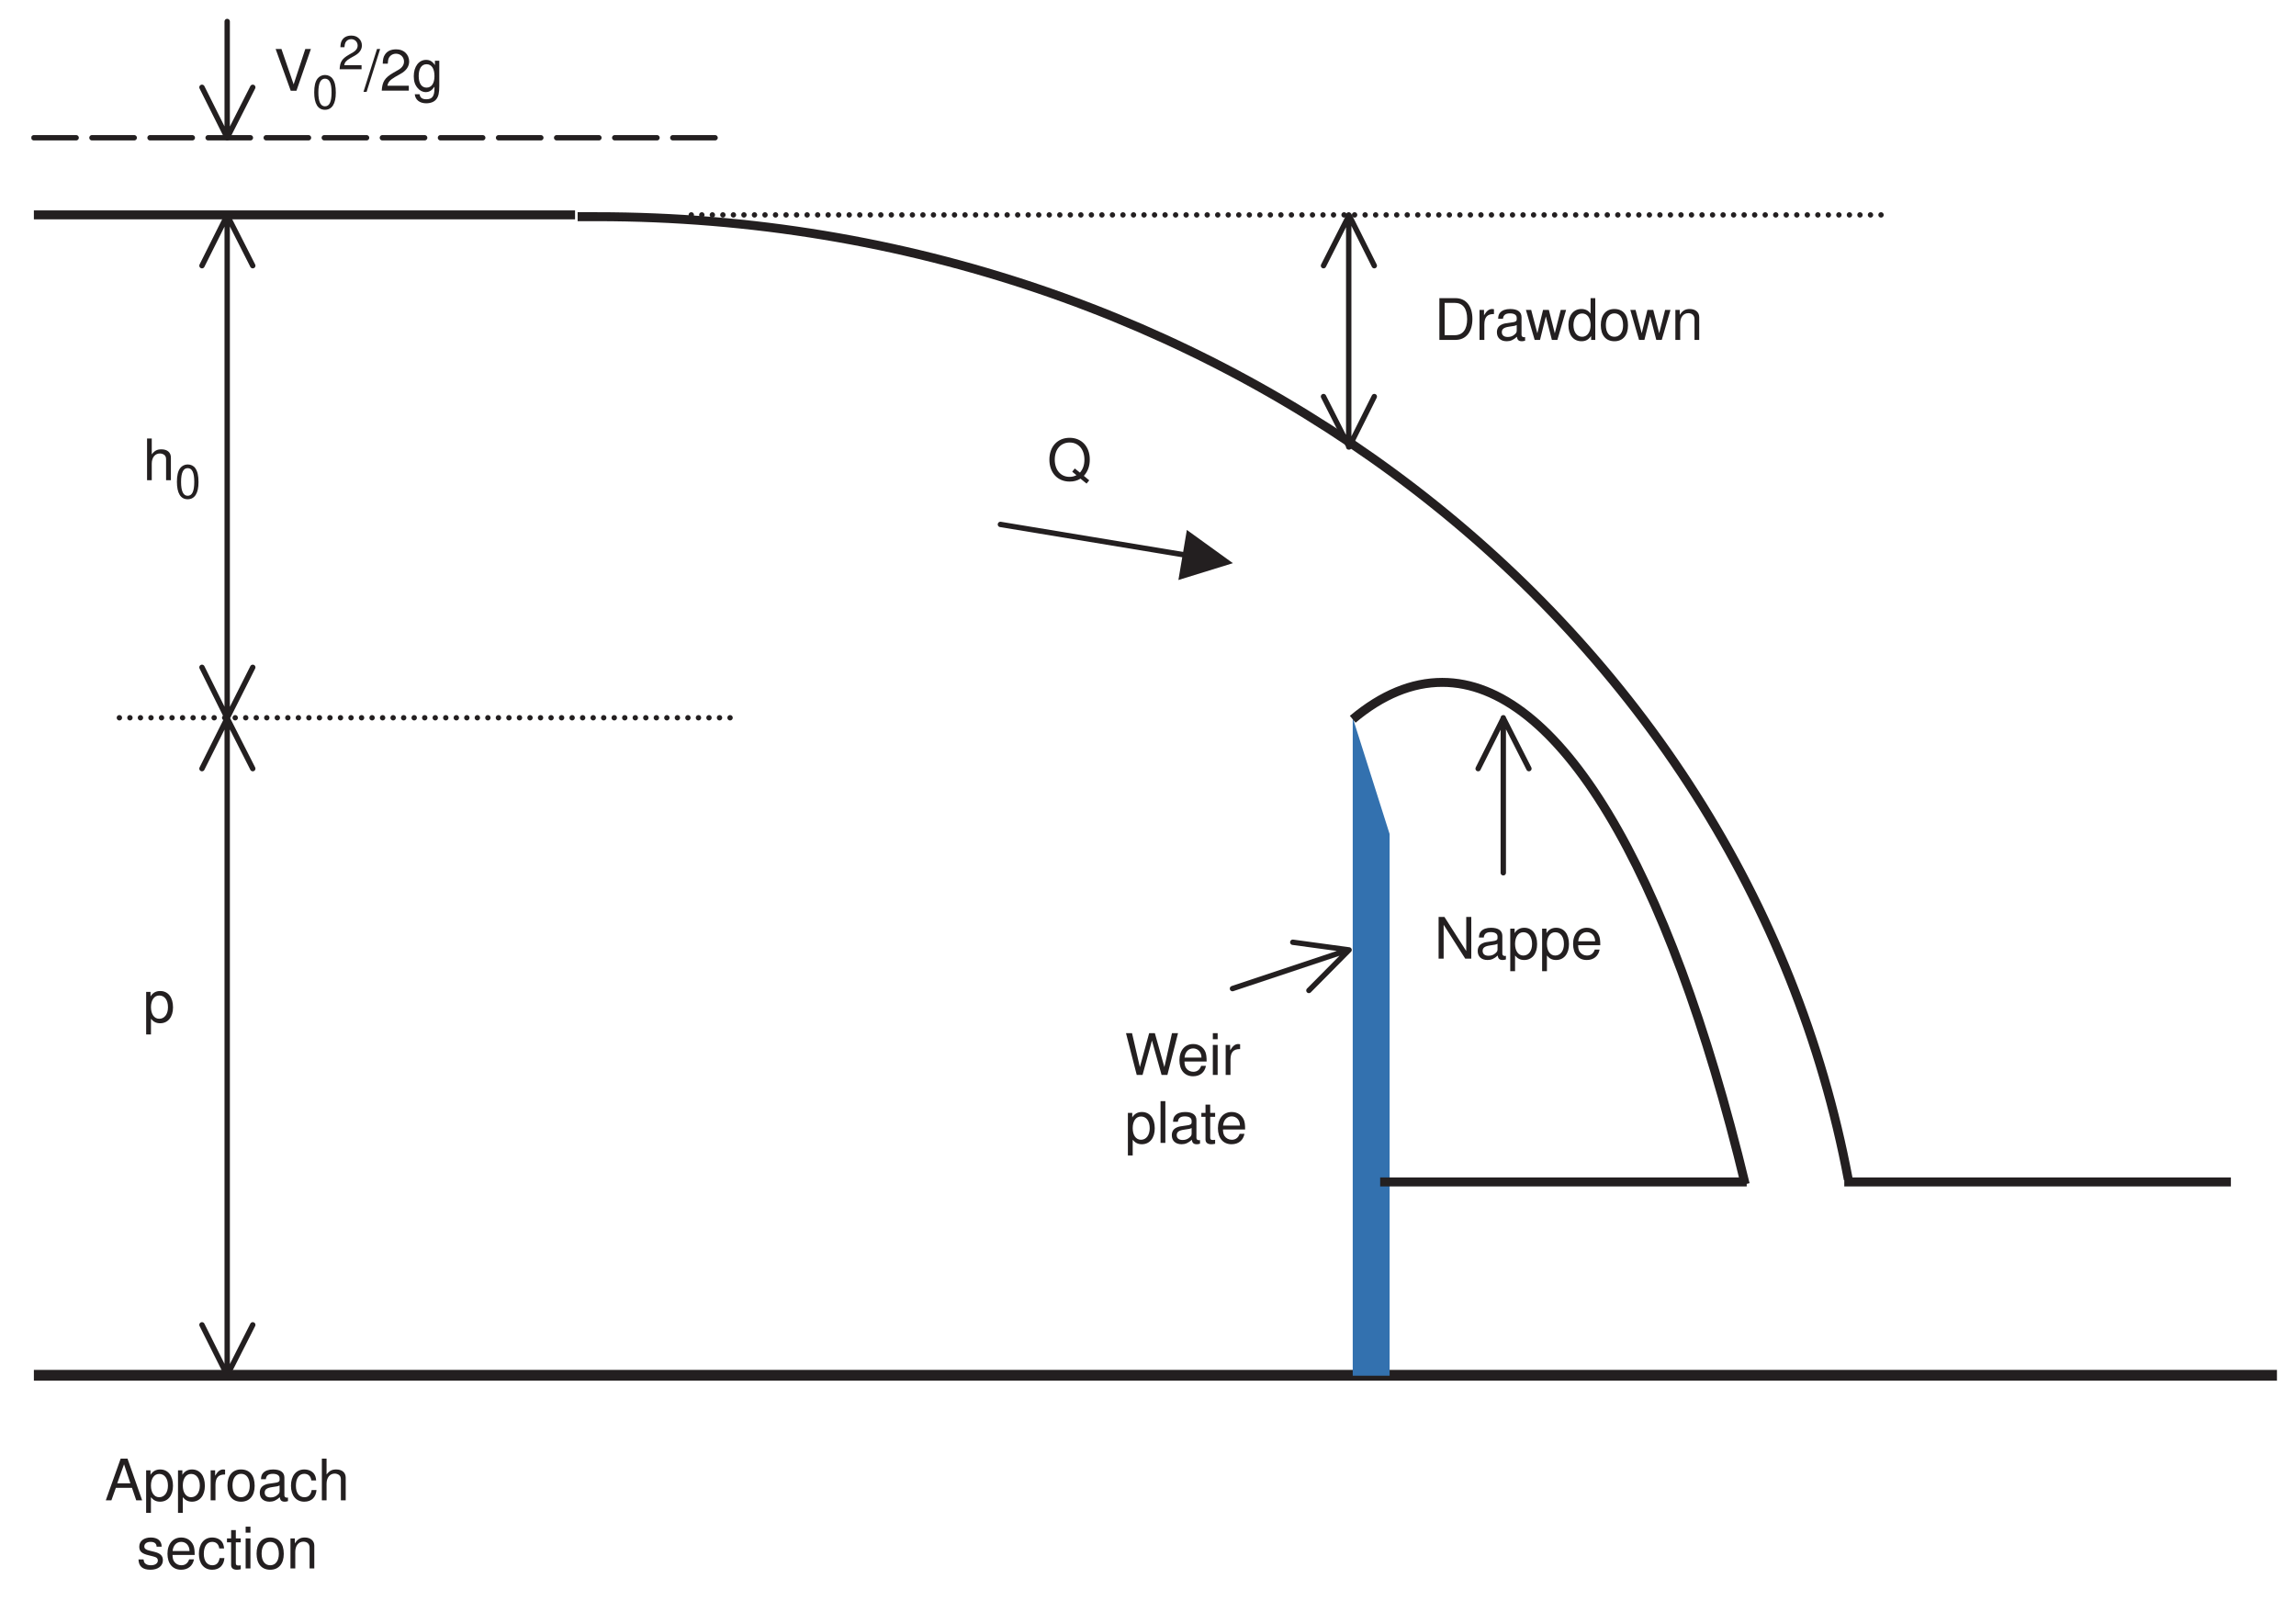
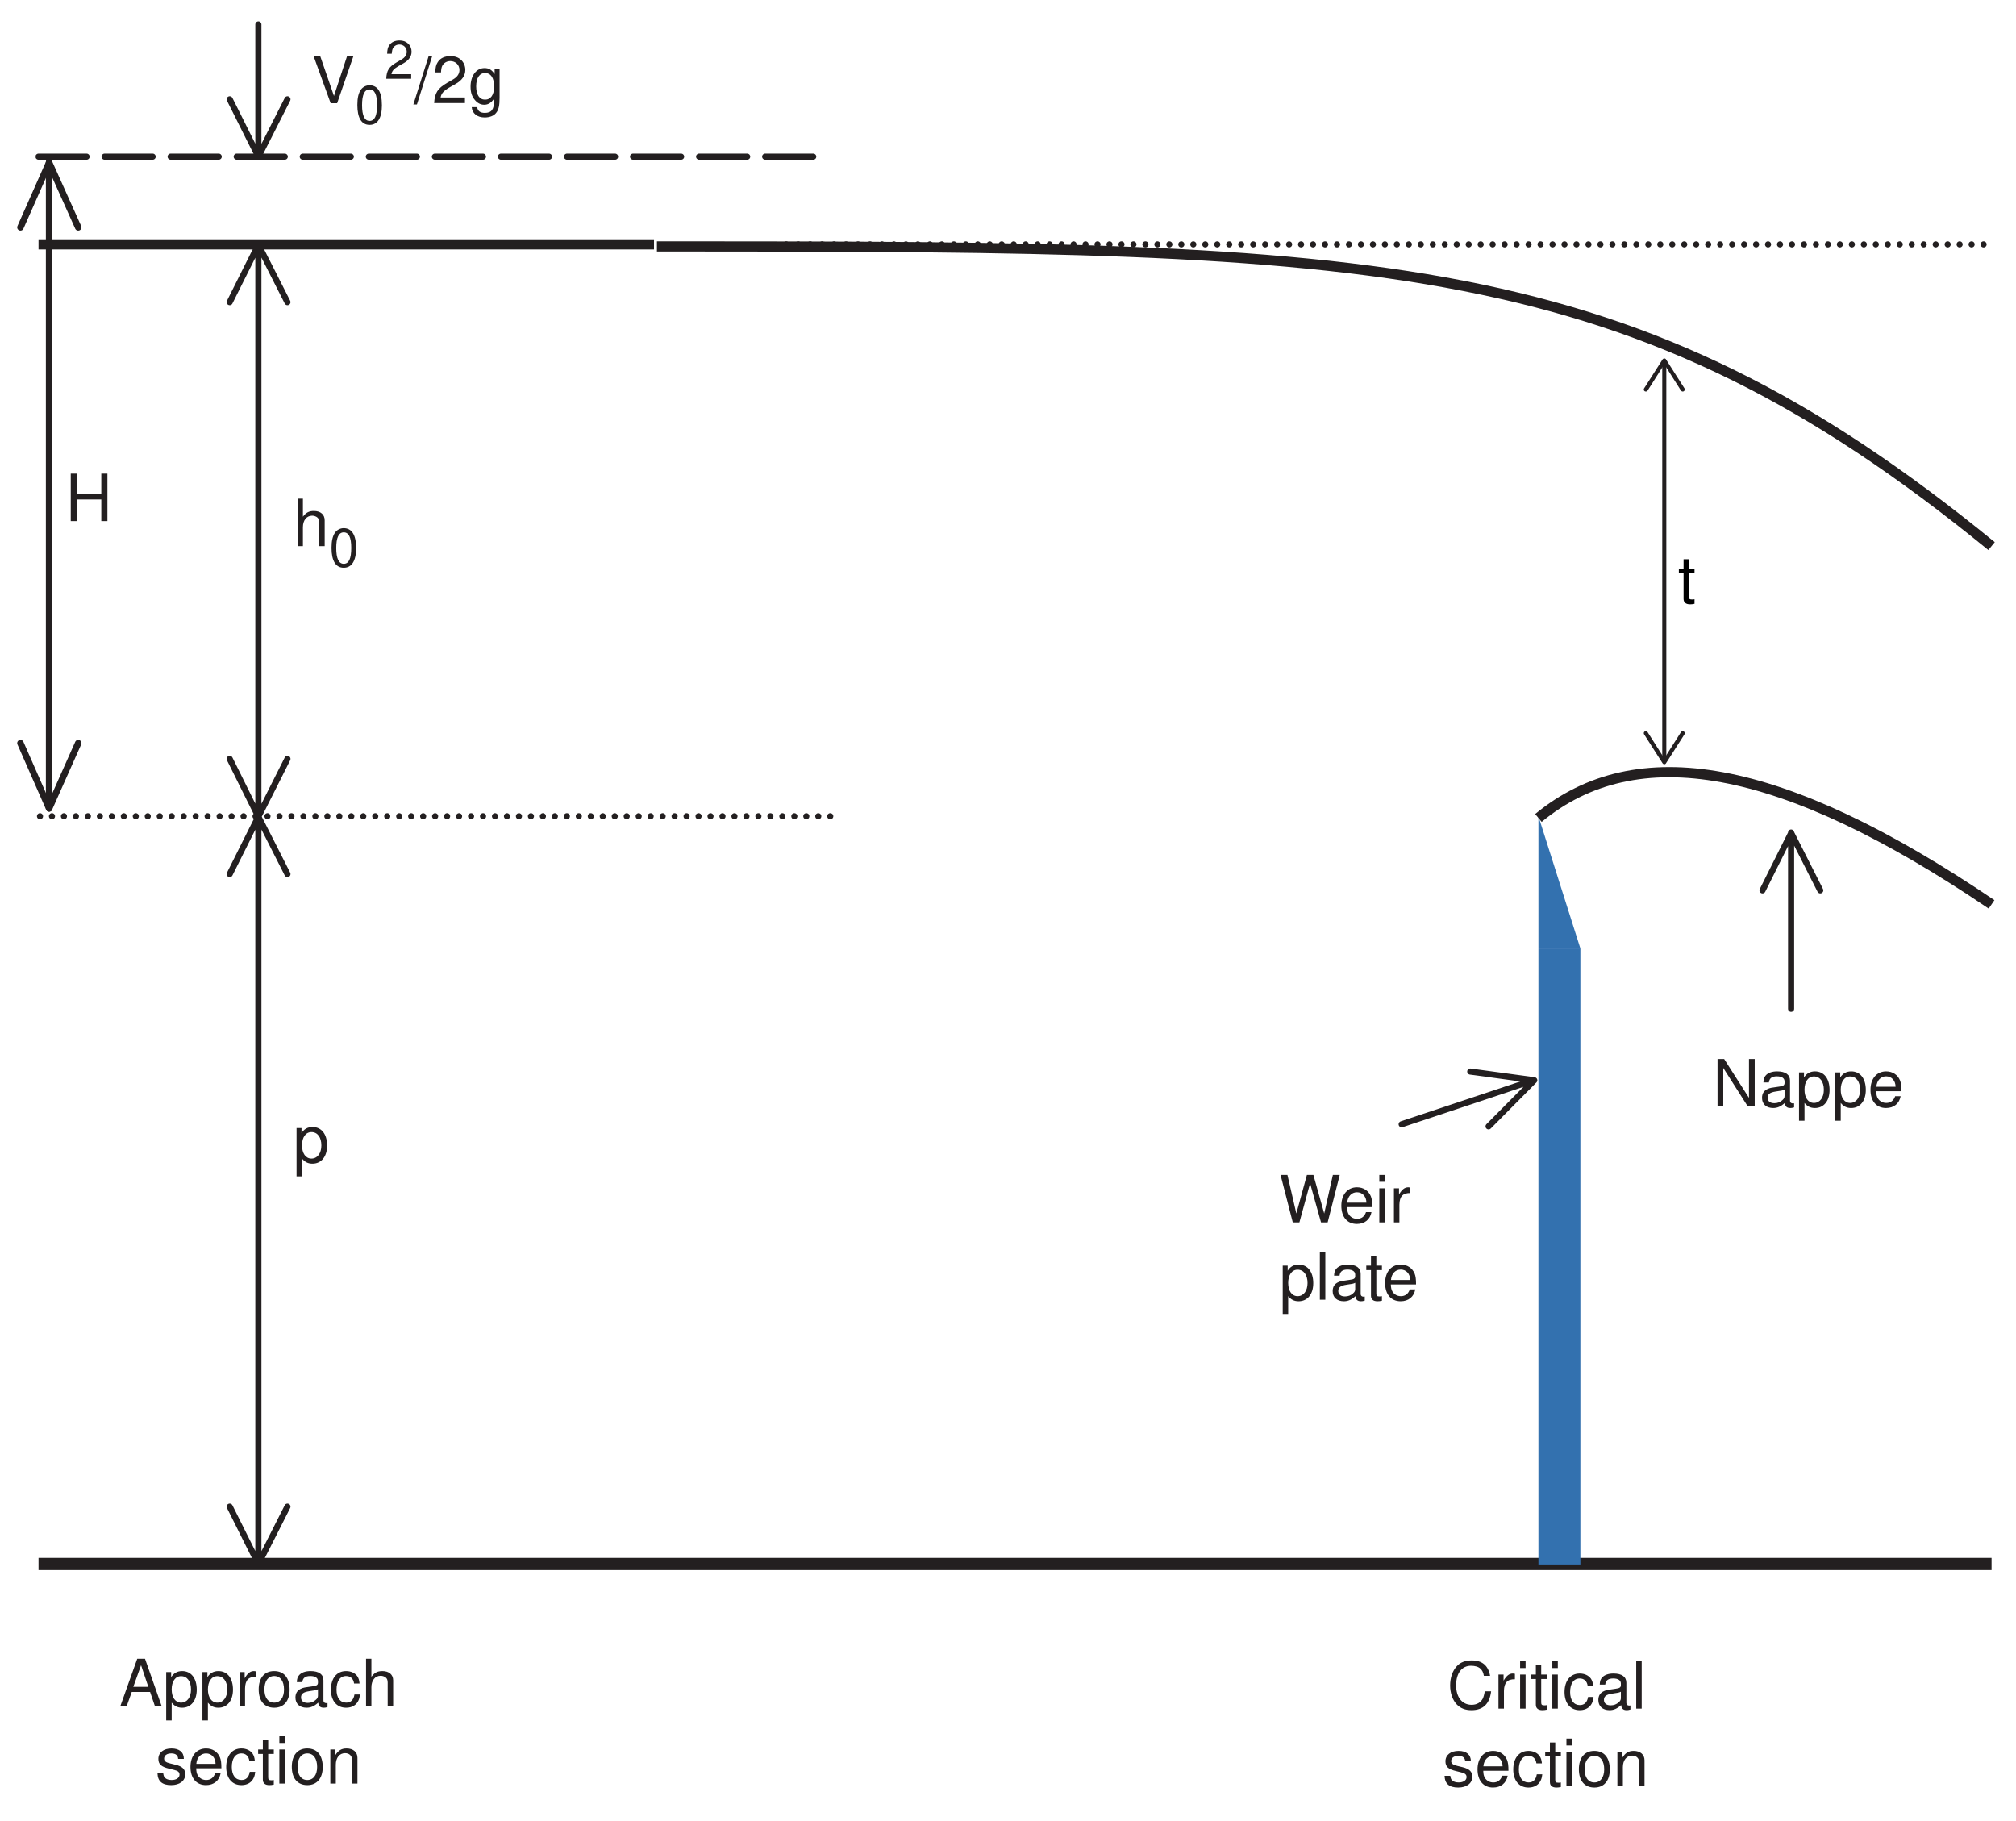
- <svg xmlns="http://www.w3.org/2000/svg" id="Layer_1" version="1.1" viewBox="0 0 320.57 223.47">
+ <svg xmlns="http://www.w3.org/2000/svg" id="Layer_1" version="1.1" viewBox="0 0 247.5 223.47">
  <defs>
    <style>
-       .st0, .st1, .st2, .st3, .st4, .st5 {
+       .st0, .st1, .st2, .st3, .st4, .st5, .st6, .st7 {
        fill: none;
      }

-       .st1, .st2, .st3, .st4, .st5 {
+       .st1, .st2, .st3, .st4, .st5, .st6, .st7 {
        stroke: #231f20;
+       }
+ 
+       .st1, .st2, .st3, .st5, .st6, .st7 {
        stroke-linejoin: round;
      }

-       .st1, .st2, .st5 {
+       .st1, .st2, .st3, .st7 {
        stroke-linecap: round;
+       }
+ 
+       .st1, .st3, .st7 {
        stroke-width: .75px;
      }

      .st2 {
+         stroke-width: .8px;
+       }
+ 
+       .st8, .st9, .st10 {
+         fill: #231f20;
+       }
+ 
+       .st11, .st9, .st10 {
+         font-family: Helvetica, Helvetica;
+       }
+ 
+       .st11, .st10 {
+         font-size: 8px;
+       }
+ 
+       .st3 {
        stroke-dasharray: 5.9 2.21;
      }

+       .st9 {
+         font-size: 6.5px;
+       }
+ 
+       .st9, .st12, .st10 {
+         isolation: isolate;
+       }
+ 
+       .st4 {
+         stroke-miterlimit: 10;
+         stroke-width: .5px;
+       }
+ 
+       .st13 {
+         clip-path: url(#clippath-1);
+       }
+ 
+       .st14 {
+         clip-path: url(#clippath-3);
+       }
+ 
+       .st15 {
+         clip-path: url(#clippath-2);
+       }
+ 
+       .st5 {
+         stroke-width: 1.5px;
+       }
+ 
      .st6 {
-         font-size: 6.5px;
-       }
- 
-       .st6, .st7, .st8 {
-         fill: #231f20;
-       }
- 
-       .st6, .st9, .st8 {
-         isolation: isolate;
-       }
- 
-       .st6, .st8 {
-         font-family: Helvetica, Helvetica;
-       }
- 
-       .st7, .st10 {
+         stroke-width: 1.25px;
+       }
+ 
+       .st16, .st17 {
+         fill: #3371af;
+       }
+ 
+       .st7 {
+         stroke-dasharray: 0 1.47;
+       }
+ 
+       .st17 {
        fill-rule: evenodd;
      }

-       .st11 {
-         clip-path: url(#clippath-1);
-       }
- 
-       .st12 {
-         clip-path: url(#clippath-3);
-       }
- 
-       .st13 {
-         clip-path: url(#clippath-2);
-       }
- 
-       .st3 {
-         stroke-width: 1.5px;
-       }
- 
-       .st4 {
-         stroke-width: 1.25px;
-       }
- 
-       .st14, .st10 {
-         fill: #3371af;
-       }
- 
-       .st5 {
-         stroke-dasharray: 0 1.47;
-       }
- 
-       .st8 {
-         font-size: 8px;
-       }
- 
-       .st15 {
+       .st18 {
        clip-path: url(#clippath);
      }
    </style>
    <clipPath id="clippath">
      <rect class="st0" x="4.38" y="2.22" width="313.53" height="218.45" />
    </clipPath>
    <clipPath id="clippath-1">
      <rect class="st0" x="4.38" y="2.22" width="313.53" height="218.45" />
    </clipPath>
    <clipPath id="clippath-2">
      <rect class="st0" x="4.38" y="2.22" width="313.53" height="218.45" />
    </clipPath>
    <clipPath id="clippath-3">
      <rect class="st0" y="0" width="320.57" height="223.47" />
    </clipPath>
  </defs>
+   <g class="st18">
+     <line class="st5" x1="4.73" y1="191.99" x2="244.5" y2="191.99" />
+   </g>
+   <polyline class="st17" points="188.87 100.2 188.87 116.43 194.02 116.43" />
+   <rect class="st16" x="188.87" y="116.43" width="5.15" height="75.62" />
+   <g class="st13">
+     <path class="st6" d="M80.29,30H4.73M80.65,30.25h2.7c86.28,0,116.92.67,161.15,36.79M188.87,100.41c11.99-9.88,29.69-6.96,55.63,10.61" />
+   </g>
+   <line class="st7" x1="101.93" y1="100.2" x2="4.27" y2="100.2" />
+   <path class="st1" d="M28.2,184.95l3.52,7.04,3.57-7.04M35.29,107.3l-3.57-7.04-3.52,7.04M31.72,100.2v91.79M28.2,93.16l3.52,7.09,3.57-7.09M35.29,37.09l-3.57-7.04-3.52,7.04M31.72,30v70.21" />
+   <line class="st7" x1="96.52" y1="30" x2="244.5" y2="30" />
+   <path class="st1" d="M182.75,138.27l5.61-5.66-7.86-1.07M172.08,138.01l16.22-5.41M223.47,109.3l-3.57-7.04-3.52,7.04M219.89,123.84v-21.64" />
  <g class="st15">
-     <line class="st3" x1="4.73" y1="191.99" x2="317.91" y2="191.99" />
-   </g>
-   <polyline class="st10" points="188.87 100.2 188.87 116.43 194.02 116.43" />
-   <rect class="st14" x="188.87" y="116.43" width="5.15" height="75.62" />
-   <g class="st11">
-     <path class="st4" d="M257.5,165h53.98M192.7,165h51.18M80.29,30H4.73M80.65,30.25h2.7c86.28,0,160.06,56.74,174.71,134.4M188.87,100.41c4.08-3.42,8.27-5.15,12.5-5.15,16.12,0,31.53,25.46,42.3,70.06" />
-   </g>
-   <line class="st5" x1="101.93" y1="100.2" x2="15.49" y2="100.2" />
-   <path class="st1" d="M28.2,184.95l3.52,7.04,3.57-7.04M35.29,107.3l-3.57-7.04-3.52,7.04M31.72,100.2v91.79M28.2,93.16l3.52,7.09,3.57-7.09M35.29,37.09l-3.57-7.04-3.52,7.04M31.72,30v70.21" />
-   <line class="st5" x1="96.52" y1="30" x2="263.93" y2="30" />
-   <path class="st1" d="M139.68,73.21l25.56,4.23M191.88,37.09l-3.52-7.04-3.57,7.04M184.79,55.36l3.57,7.04,3.52-7.04M188.31,62.4V30" />
-   <polyline class="st7" points="164.53 80.97 172.14 78.62 165.71 73.98" />
-   <path class="st1" d="M182.75,138.27l5.61-5.66-7.86-1.07M172.08,138.01l16.22-5.41M213.47,107.3l-3.57-7.04-3.52,7.04M209.89,121.84v-21.64" />
-   <g class="st13">
-     <line class="st2" x1="4.73" y1="19.23" x2="101.93" y2="19.23" />
+     <line class="st3" x1="4.73" y1="19.23" x2="101.93" y2="19.23" />
  </g>
  <path class="st1" d="M28.2,12.19l3.52,7.04,3.57-7.04M31.72,3v16.23" />
-   <g class="st9">
-     <text class="st8" transform="translate(19.97 67.04)">
-       <tspan x="0" y="0">h</tspan>
-     </text>
-   </g>
-   <g class="st9">
-     <text class="st6" transform="translate(24.42 69.54)">
-       <tspan x="0" y="0">0</tspan>
-     </text>
-   </g>
-   <g class="st9">
-     <text class="st8" transform="translate(19.97 142.66)">
-       <tspan x="0" y="0">p</tspan>
-     </text>
-   </g>
-   <g class="st9">
-     <text class="st8" transform="translate(200.25 47.45)">
-       <tspan x="0" y="0">Drawdown</tspan>
-     </text>
-   </g>
-   <g class="st9">
-     <text class="st8" transform="translate(146.22 67.04)">
-       <tspan x="0" y="0">Q</tspan>
-     </text>
-   </g>
-   <g class="st9">
-     <text class="st8" transform="translate(200.25 133.83)">
-       <tspan x="0" y="0">Nappe</tspan>
-     </text>
-   </g>
-   <g class="st9">
-     <text class="st8" transform="translate(157.04 150.06)">
-       <tspan x="0" y="0">Weir</tspan>
-     </text>
-   </g>
-   <g class="st9">
-     <text class="st8" transform="translate(157.04 159.55)">
-       <tspan x="0" y="0">plate</tspan>
-     </text>
-   </g>
-   <g class="st9">
-     <text class="st8" transform="translate(14.63 209.45)">
-       <tspan x="0" y="0">Approach</tspan>
-     </text>
-   </g>
-   <g class="st12">
-     <g class="st9">
-       <text class="st8" transform="translate(19.07 218.95)">
+   <g class="st12">
+     <g class="st12">
+       <text class="st10" transform="translate(35.97 67.04)">
+         <tspan x="0" y="0">h</tspan>
+       </text>
+     </g>
+   </g>
+   <g class="st12">
+     <g class="st12">
+       <text class="st9" transform="translate(40.42 69.54)">
+         <tspan x="0" y="0">0</tspan>
+       </text>
+     </g>
+   </g>
+   <g class="st12">
+     <g class="st12">
+       <text class="st10" transform="translate(35.97 142.66)">
+         <tspan x="0" y="0">p</tspan>
+       </text>
+     </g>
+   </g>
+   <g class="st12">
+     <g class="st12">
+       <text class="st10" transform="translate(210.25 135.83)">
+         <tspan x="0" y="0">Nappe</tspan>
+       </text>
+     </g>
+   </g>
+   <g class="st12">
+     <g class="st12">
+       <text class="st10" transform="translate(157.04 150.06)">
+         <tspan x="0" y="0">Weir</tspan>
+       </text>
+     </g>
+   </g>
+   <g class="st12">
+     <g class="st12">
+       <text class="st10" transform="translate(157.04 159.55)">
+         <tspan x="0" y="0">plate</tspan>
+       </text>
+     </g>
+   </g>
+   <g class="st12">
+     <g class="st12">
+       <text class="st10" transform="translate(14.63 209.45)">
+         <tspan x="0" y="0">Approach</tspan>
+       </text>
+     </g>
+   </g>
+   <g class="st14">
+     <g class="st12">
+       <g class="st12">
+         <text class="st10" transform="translate(19.07 218.95)">
+           <tspan x="0" y="0">section</tspan>
+         </text>
+       </g>
+     </g>
+   </g>
+   <g class="st12">
+     <g class="st12">
+       <text class="st10" transform="translate(38.25 12.67)">
+         <tspan x="0" y="0">V</tspan>
+       </text>
+     </g>
+   </g>
+   <g class="st12">
+     <g class="st12">
+       <text class="st9" transform="translate(43.59 15.17)">
+         <tspan x="0" y="0">0</tspan>
+       </text>
+     </g>
+   </g>
+   <g class="st12">
+     <g class="st12">
+       <text class="st9" transform="translate(47.2 9.67)">
+         <tspan x="0" y="0">2</tspan>
+       </text>
+     </g>
+   </g>
+   <g class="st12">
+     <g class="st12">
+       <text class="st10" transform="translate(50.81 12.67)">
+         <tspan x="0" y="0">/2</tspan>
+       </text>
+     </g>
+   </g>
+   <g class="st12">
+     <g class="st12">
+       <text class="st10" transform="translate(57.49 12.67)">
+         <tspan x="0" y="0">g</tspan>
+       </text>
+     </g>
+   </g>
+   <line class="st2" x1="6.03" y1="99.24" x2="9.6" y2="91.23" />
+   <line class="st2" x1="2.51" y1="91.23" x2="6.03" y2="99.24" />
+   <line class="st2" x1="6.03" y1="19.96" x2="2.51" y2="27.91" />
+   <line class="st2" x1="9.6" y1="27.91" x2="6.03" y2="19.96" />
+   <line class="st2" x1="6.03" y1="19.9" x2="6.03" y2="99.19" />
+   <g class="st12">
+     <g class="st12">
+       <text class="st10" transform="translate(8.03 63.97)">
+         <tspan x="0" y="0">H</tspan>
+       </text>
+     </g>
+   </g>
+   <g class="st12">
+     <g class="st12">
+       <text class="st10" transform="translate(177.64 209.75)">
+         <tspan x="0" y="0">Critical</tspan>
+       </text>
+     </g>
+   </g>
+   <g class="st12">
+     <g class="st12">
+       <text class="st10" transform="translate(177.08 219.25)">
        <tspan x="0" y="0">section</tspan>
      </text>
    </g>
  </g>
-   <g class="st9">
-     <text class="st8" transform="translate(38.25 12.67)">
-       <tspan x="0" y="0">V</tspan>
-     </text>
-   </g>
-   <g class="st9">
-     <text class="st6" transform="translate(43.59 15.17)">
-       <tspan x="0" y="0">0</tspan>
-     </text>
-   </g>
-   <g class="st9">
-     <text class="st6" transform="translate(47.2 9.67)">
-       <tspan x="0" y="0">2</tspan>
-     </text>
-   </g>
-   <g class="st9">
-     <text class="st8" transform="translate(50.81 12.67)">
-       <tspan x="0" y="0">/2</tspan>
-     </text>
-   </g>
-   <g class="st9">
-     <text class="st8" transform="translate(57.49 12.67)">
-       <tspan x="0" y="0">g</tspan>
-     </text>
-   </g>
+   <g>
+     <line class="st4" x1="204.32" y1="93.21" x2="204.32" y2="44.61" />
+     <path class="st8" d="M206.72,89.79c-.12-.07-.27-.04-.35.08l-2.05,3.23-2.05-3.23c-.07-.12-.23-.15-.35-.08s-.15.23-.08.35l2.27,3.56c.05.07.13.12.21.12s.17-.04.21-.12l2.27-3.56s.04-.09.04-.13c0-.08-.04-.16-.12-.21Z" />
+     <path class="st8" d="M206.72,48.03c-.12.07-.27.04-.35-.08l-2.05-3.23-2.05,3.23c-.07.12-.23.15-.35.08s-.15-.23-.08-.35l2.27-3.56c.05-.07.13-.12.21-.12s.17.04.21.12l2.27,3.56s.04.09.04.13c0,.08-.04.16-.12.21Z" />
+   </g>
+   <text class="st11" transform="translate(206 74)">
+     <tspan x="0" y="0">t</tspan>
+   </text>
</svg>
